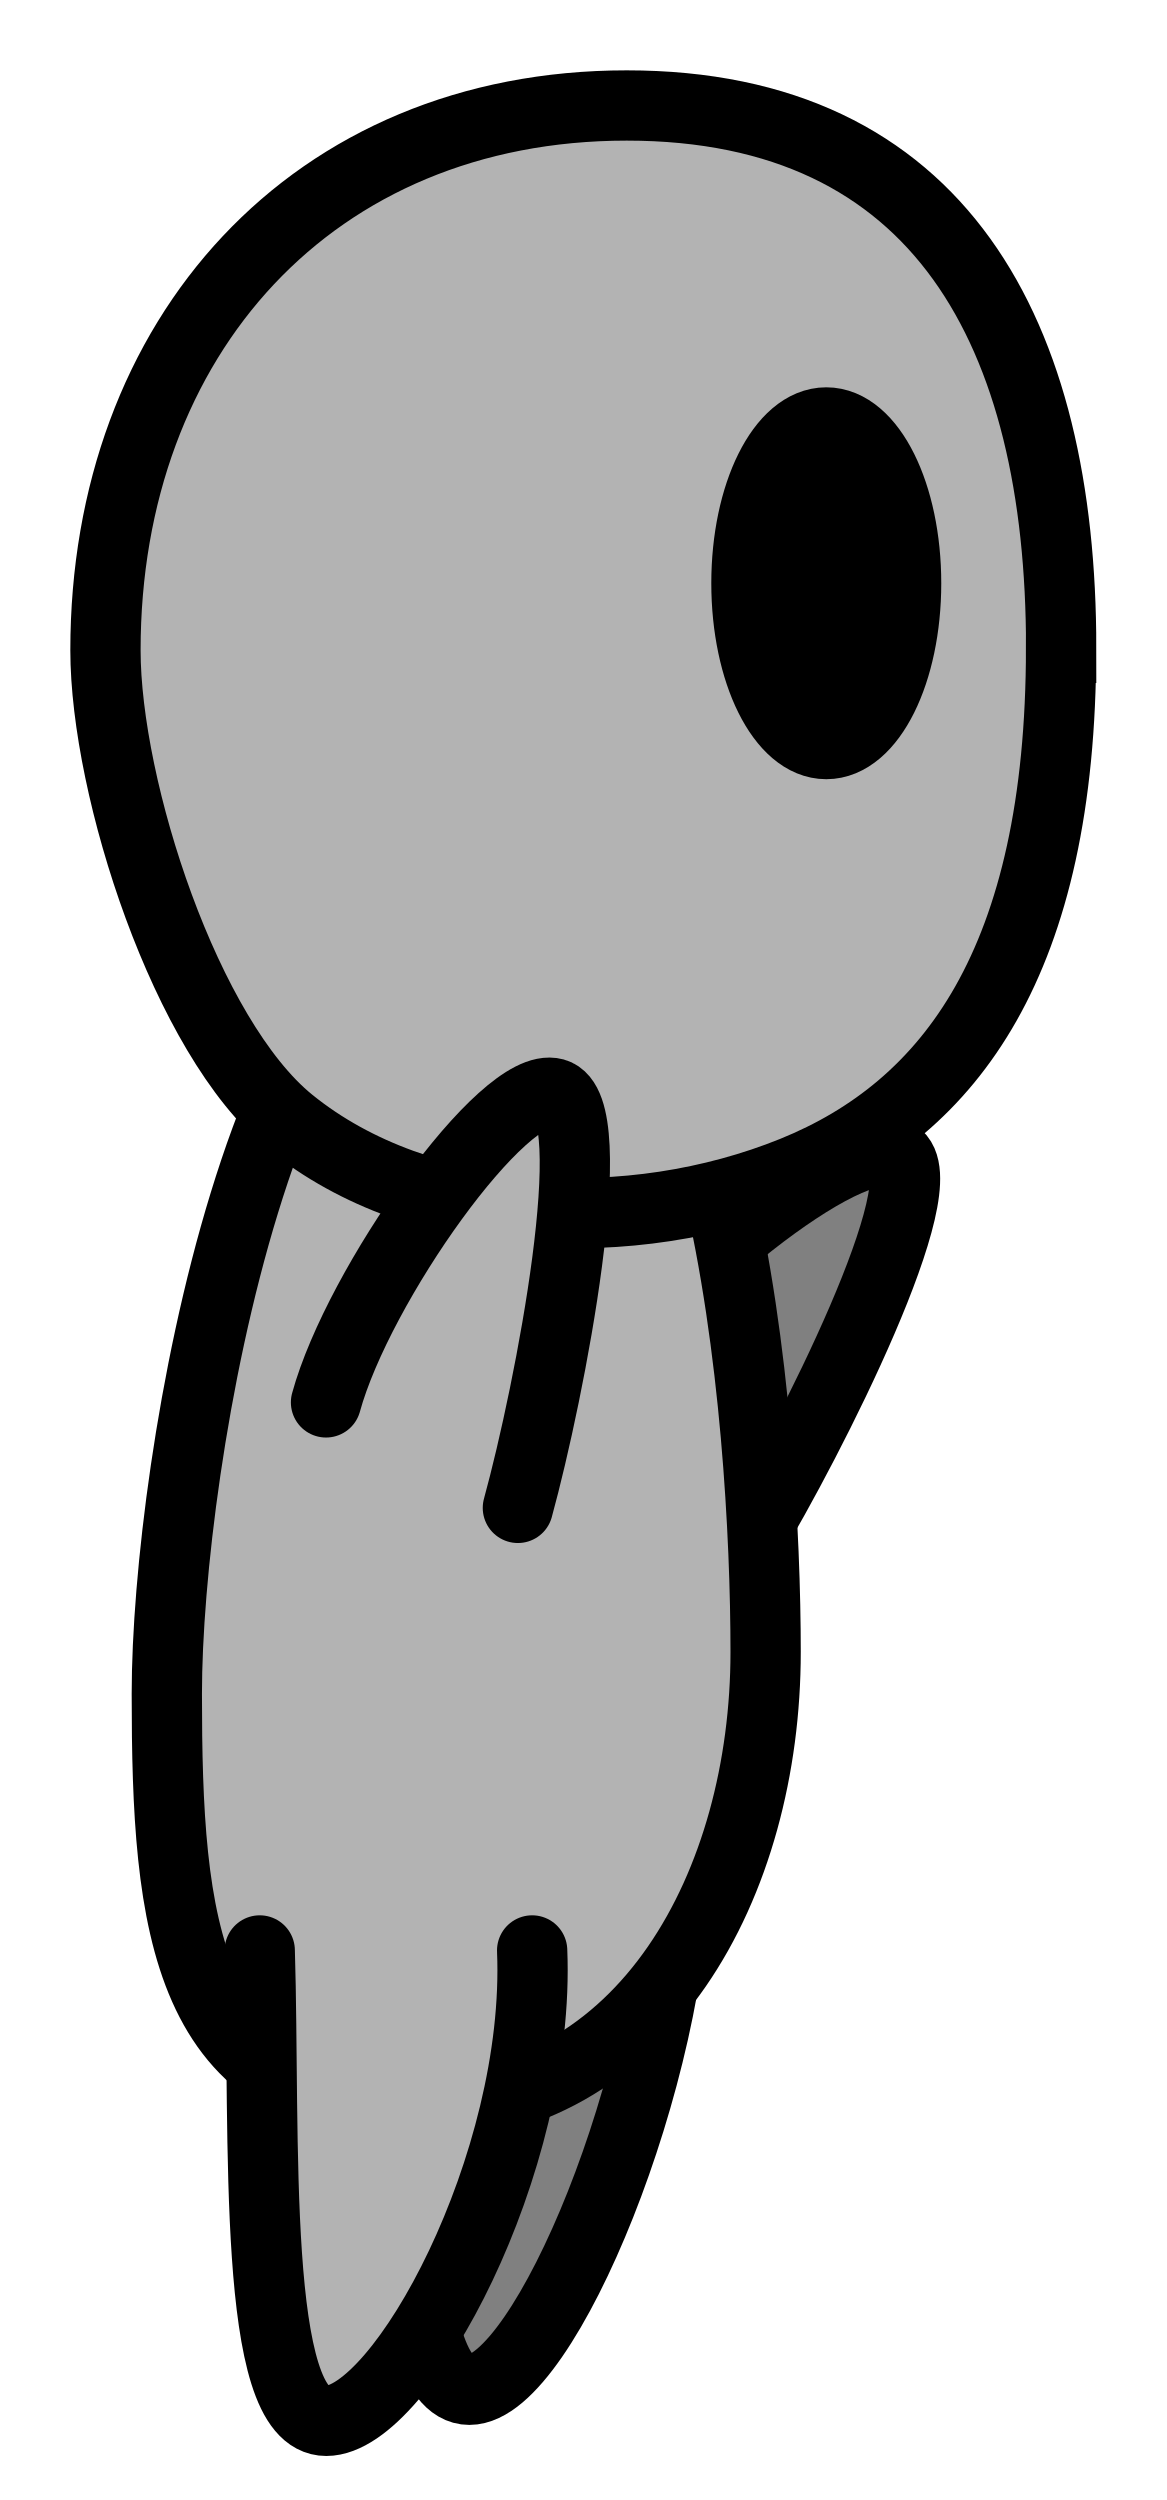
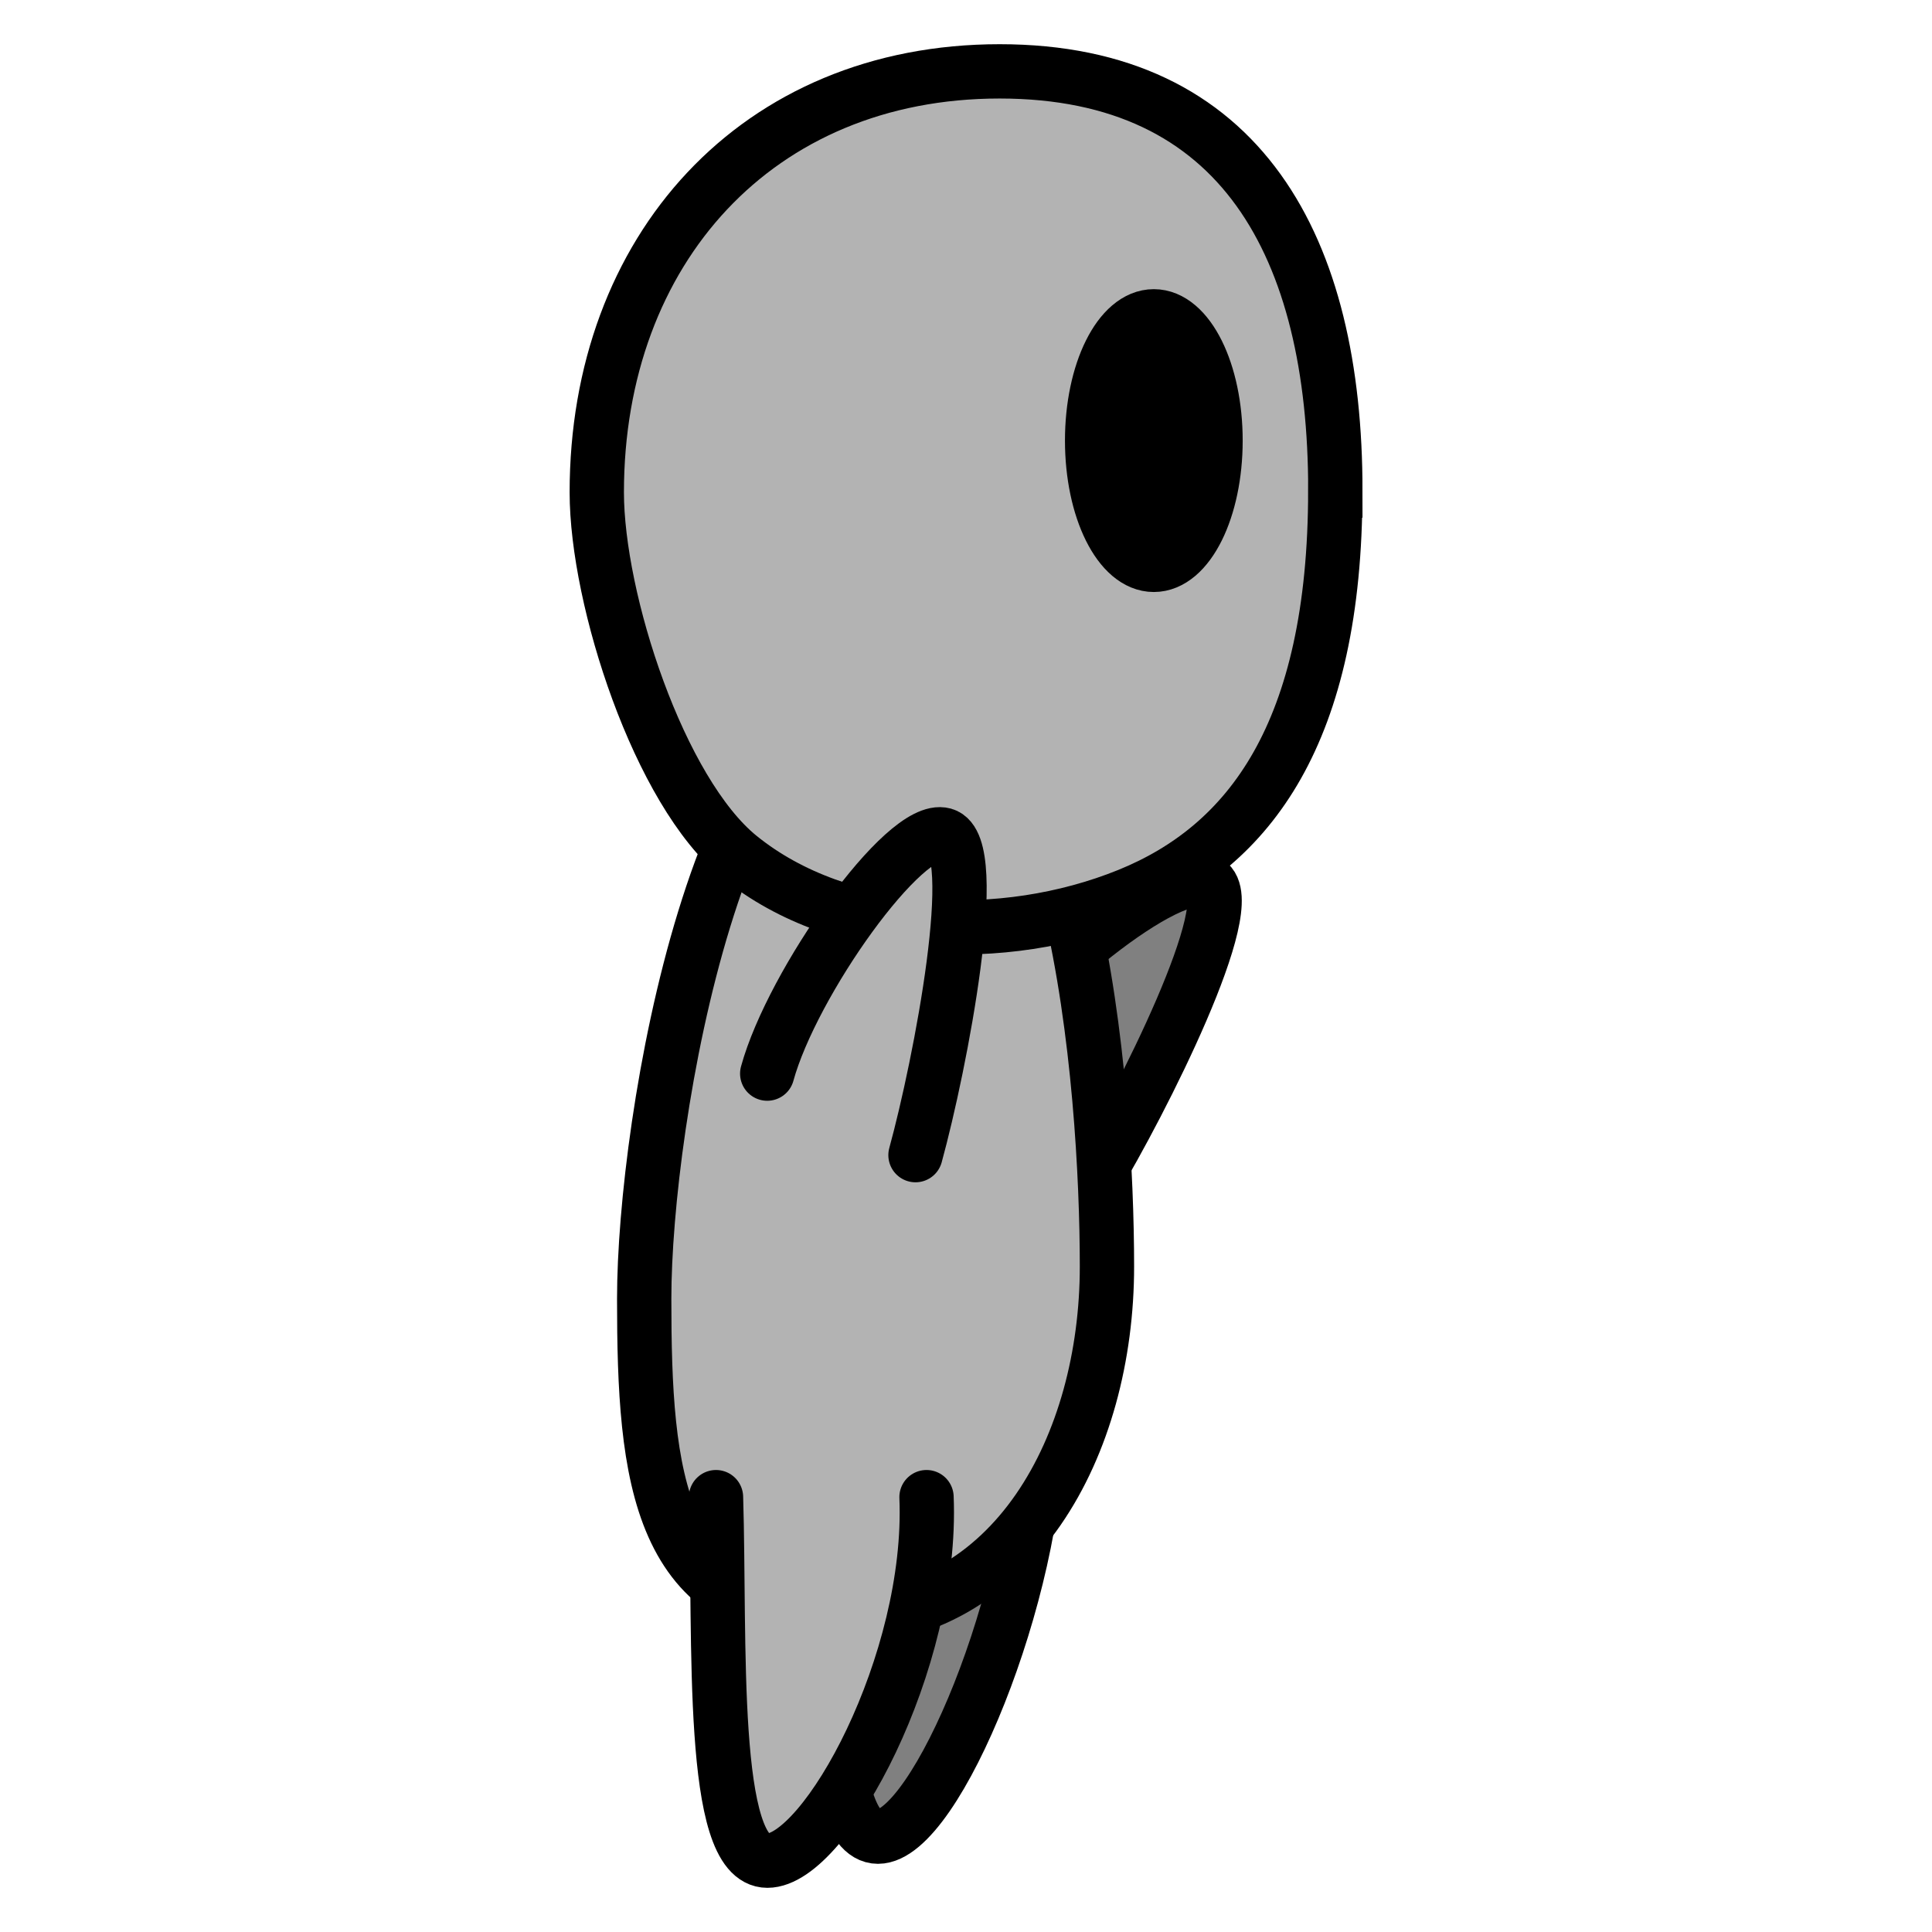
- <svg xmlns="http://www.w3.org/2000/svg" width="16.597mm" height="35.571mm" viewBox="0 0 16.597 35.571" version="1.1" id="svg8">
+ <svg xmlns="http://www.w3.org/2000/svg" width="35.571mm" height="35.571mm" viewBox="0 0 35.571 35.571" version="1.1" id="svg8">
  <defs id="defs2" />
  <g id="layer1" transform="translate(-25.8864,-41.8132)">
-     <path id="path843" d="m 35.494,68.263 c 0,3.039 -1.86,7.553 -2.93,7.553 -1.07,0 -0.946,-4.514 -0.946,-7.553" style="fill:#808080;fill-opacity:1;stroke:#000000;stroke-width:1;stroke-miterlimit:4;stroke-dasharray:none;stroke-opacity:1" />
-     <path id="path1412" d="m 34.307,61.584 c 0.898,-1.485 3.69,-3.729 4.326,-3.344 0.636,0.385 -1.211,4.048 -2.109,5.533" style="fill:#808080;fill-opacity:1;stroke:#000000;stroke-width:1;stroke-linecap:round;stroke-miterlimit:4;stroke-dasharray:none;stroke-opacity:1" />
-     <path style="fill:#b3b3b3;fill-opacity:1;stroke:#000000;stroke-width:1;stroke-miterlimit:4;stroke-dasharray:none;stroke-opacity:1" d="m 36.78,65.318 c 0,3.284 -1.707,6.49 -4.991,6.49 -3.284,0 -3.529,-2.61 -3.529,-5.895 0,-3.284 1.386,-11.509 4.67,-11.509 3.284,0 3.85,7.629 3.85,10.913 z" id="path830" />
-     <path style="fill:#b3b3b3;fill-opacity:1;stroke:#000000;stroke-width:1;stroke-miterlimit:4;stroke-dasharray:none;stroke-opacity:1" d="m 40.984,51.031 c 0,4.465 -1.582,6.548 -3.809,7.45 -2.309,0.935 -5.291,0.811 -7.16,-0.703 -1.481,-1.2 -2.628,-4.739 -2.628,-6.713 0,-4.465 2.952,-7.751 7.417,-7.751 4.465,0 6.181,3.252 6.181,7.717 z" id="path828" />
-     <path style="fill:#b3b3b3;fill-opacity:1;stroke:#000000;stroke-width:1;stroke-linecap:round;stroke-miterlimit:4;stroke-dasharray:none;stroke-opacity:1" d="m 30.525,61.767 c 0.459,-1.673 2.533,-4.594 3.25,-4.397 0.717,0.197 -0.061,4.225 -0.52,5.898" id="path845" />
-     <path style="fill:#b3b3b3;fill-opacity:1;stroke:#000000;stroke-width:1;stroke-linecap:round;stroke-miterlimit:4;stroke-dasharray:none;stroke-opacity:1" d="m 33.458,69.565 c 0.127,3.036 -1.86,6.693 -2.93,6.693 -1.07,0 -0.865,-4.056 -0.946,-6.693" id="path832" />
-     <ellipse style="fill:#000000;fill-opacity:1;stroke:#000000;stroke-width:1;stroke-miterlimit:4;stroke-dasharray:none;stroke-opacity:1" id="path840" cx="37.643" cy="50.112" rx="1.136" ry="2.288" />
+     <path id="path843" d="m 44.981,68.076 c 0,3.039 -1.86,7.553 -2.93,7.553 -1.07,0 -0.946,-4.514 -0.946,-7.553" style="fill:#808080;fill-opacity:1;stroke:#000000;stroke-width:1;stroke-miterlimit:4;stroke-dasharray:none;stroke-opacity:1" />
+     <path id="path1412" d="m 43.793,61.397 c 0.898,-1.485 3.69,-3.729 4.326,-3.344 0.636,0.385 -1.211,4.048 -2.109,5.533" style="fill:#808080;fill-opacity:1;stroke:#000000;stroke-width:1;stroke-linecap:round;stroke-miterlimit:4;stroke-dasharray:none;stroke-opacity:1" />
+     <path style="fill:#b3b3b3;fill-opacity:1;stroke:#000000;stroke-width:1;stroke-miterlimit:4;stroke-dasharray:none;stroke-opacity:1" d="m 46.267,65.131 c 0,3.284 -1.707,6.49 -4.991,6.49 -3.284,0 -3.529,-2.61 -3.529,-5.895 0,-3.284 1.386,-11.509 4.67,-11.509 3.284,0 3.85,7.629 3.85,10.913 z" id="path830" />
+     <path style="fill:#b3b3b3;fill-opacity:1;stroke:#000000;stroke-width:1;stroke-miterlimit:4;stroke-dasharray:none;stroke-opacity:1" d="m 50.471,50.844 c 0,4.465 -1.582,6.548 -3.809,7.45 -2.309,0.935 -5.291,0.811 -7.16,-0.703 -1.481,-1.2 -2.628,-4.739 -2.628,-6.713 0,-4.465 2.952,-7.751 7.417,-7.751 4.465,0 6.181,3.252 6.181,7.717 z" id="path828" />
+     <path style="fill:#b3b3b3;fill-opacity:1;stroke:#000000;stroke-width:1;stroke-linecap:round;stroke-miterlimit:4;stroke-dasharray:none;stroke-opacity:1" d="m 40.012,61.58 c 0.459,-1.673 2.533,-4.594 3.25,-4.397 0.717,0.197 -0.061,4.225 -0.52,5.898" id="path845" />
+     <path style="fill:#b3b3b3;fill-opacity:1;stroke:#000000;stroke-width:1;stroke-linecap:round;stroke-miterlimit:4;stroke-dasharray:none;stroke-opacity:1" d="m 42.945,69.378 c 0.127,3.036 -1.86,6.693 -2.93,6.693 -1.07,0 -0.865,-4.056 -0.946,-6.693" id="path832" />
+     <ellipse style="fill:#000000;fill-opacity:1;stroke:#000000;stroke-width:1;stroke-miterlimit:4;stroke-dasharray:none;stroke-opacity:1" id="path840" cx="47.13" cy="49.925" rx="1.136" ry="2.288" />
  </g>
</svg>
